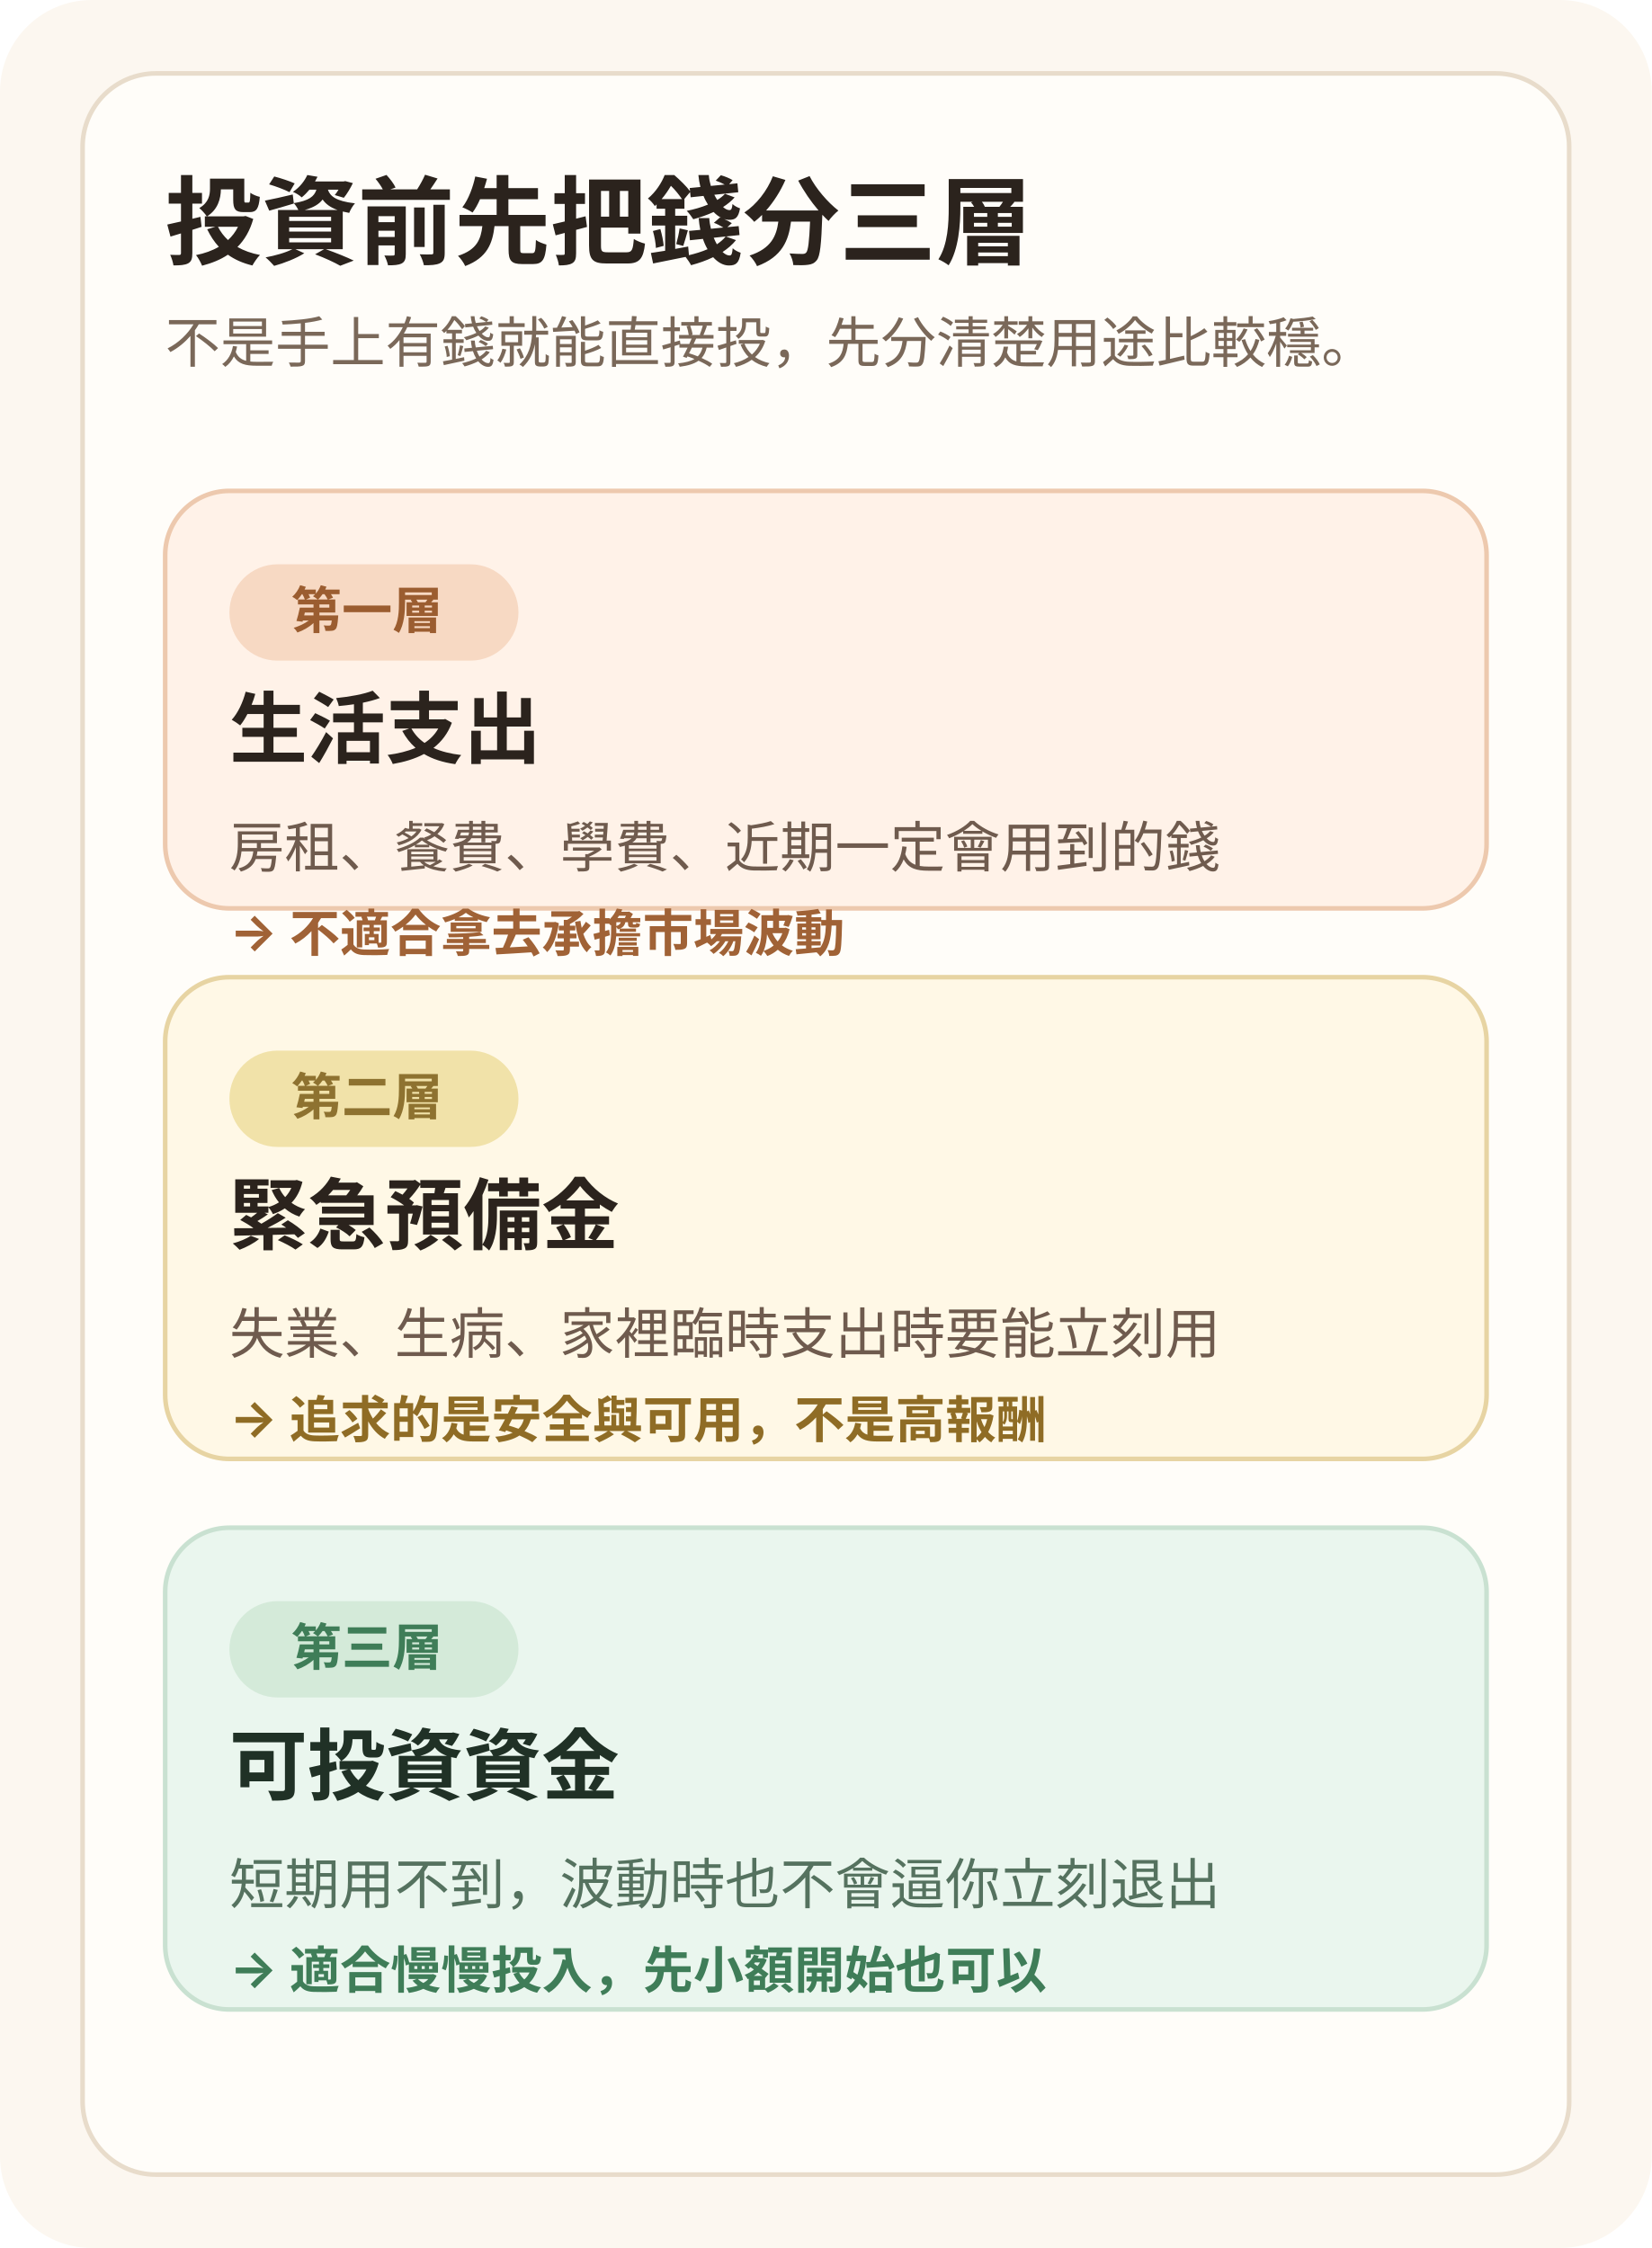
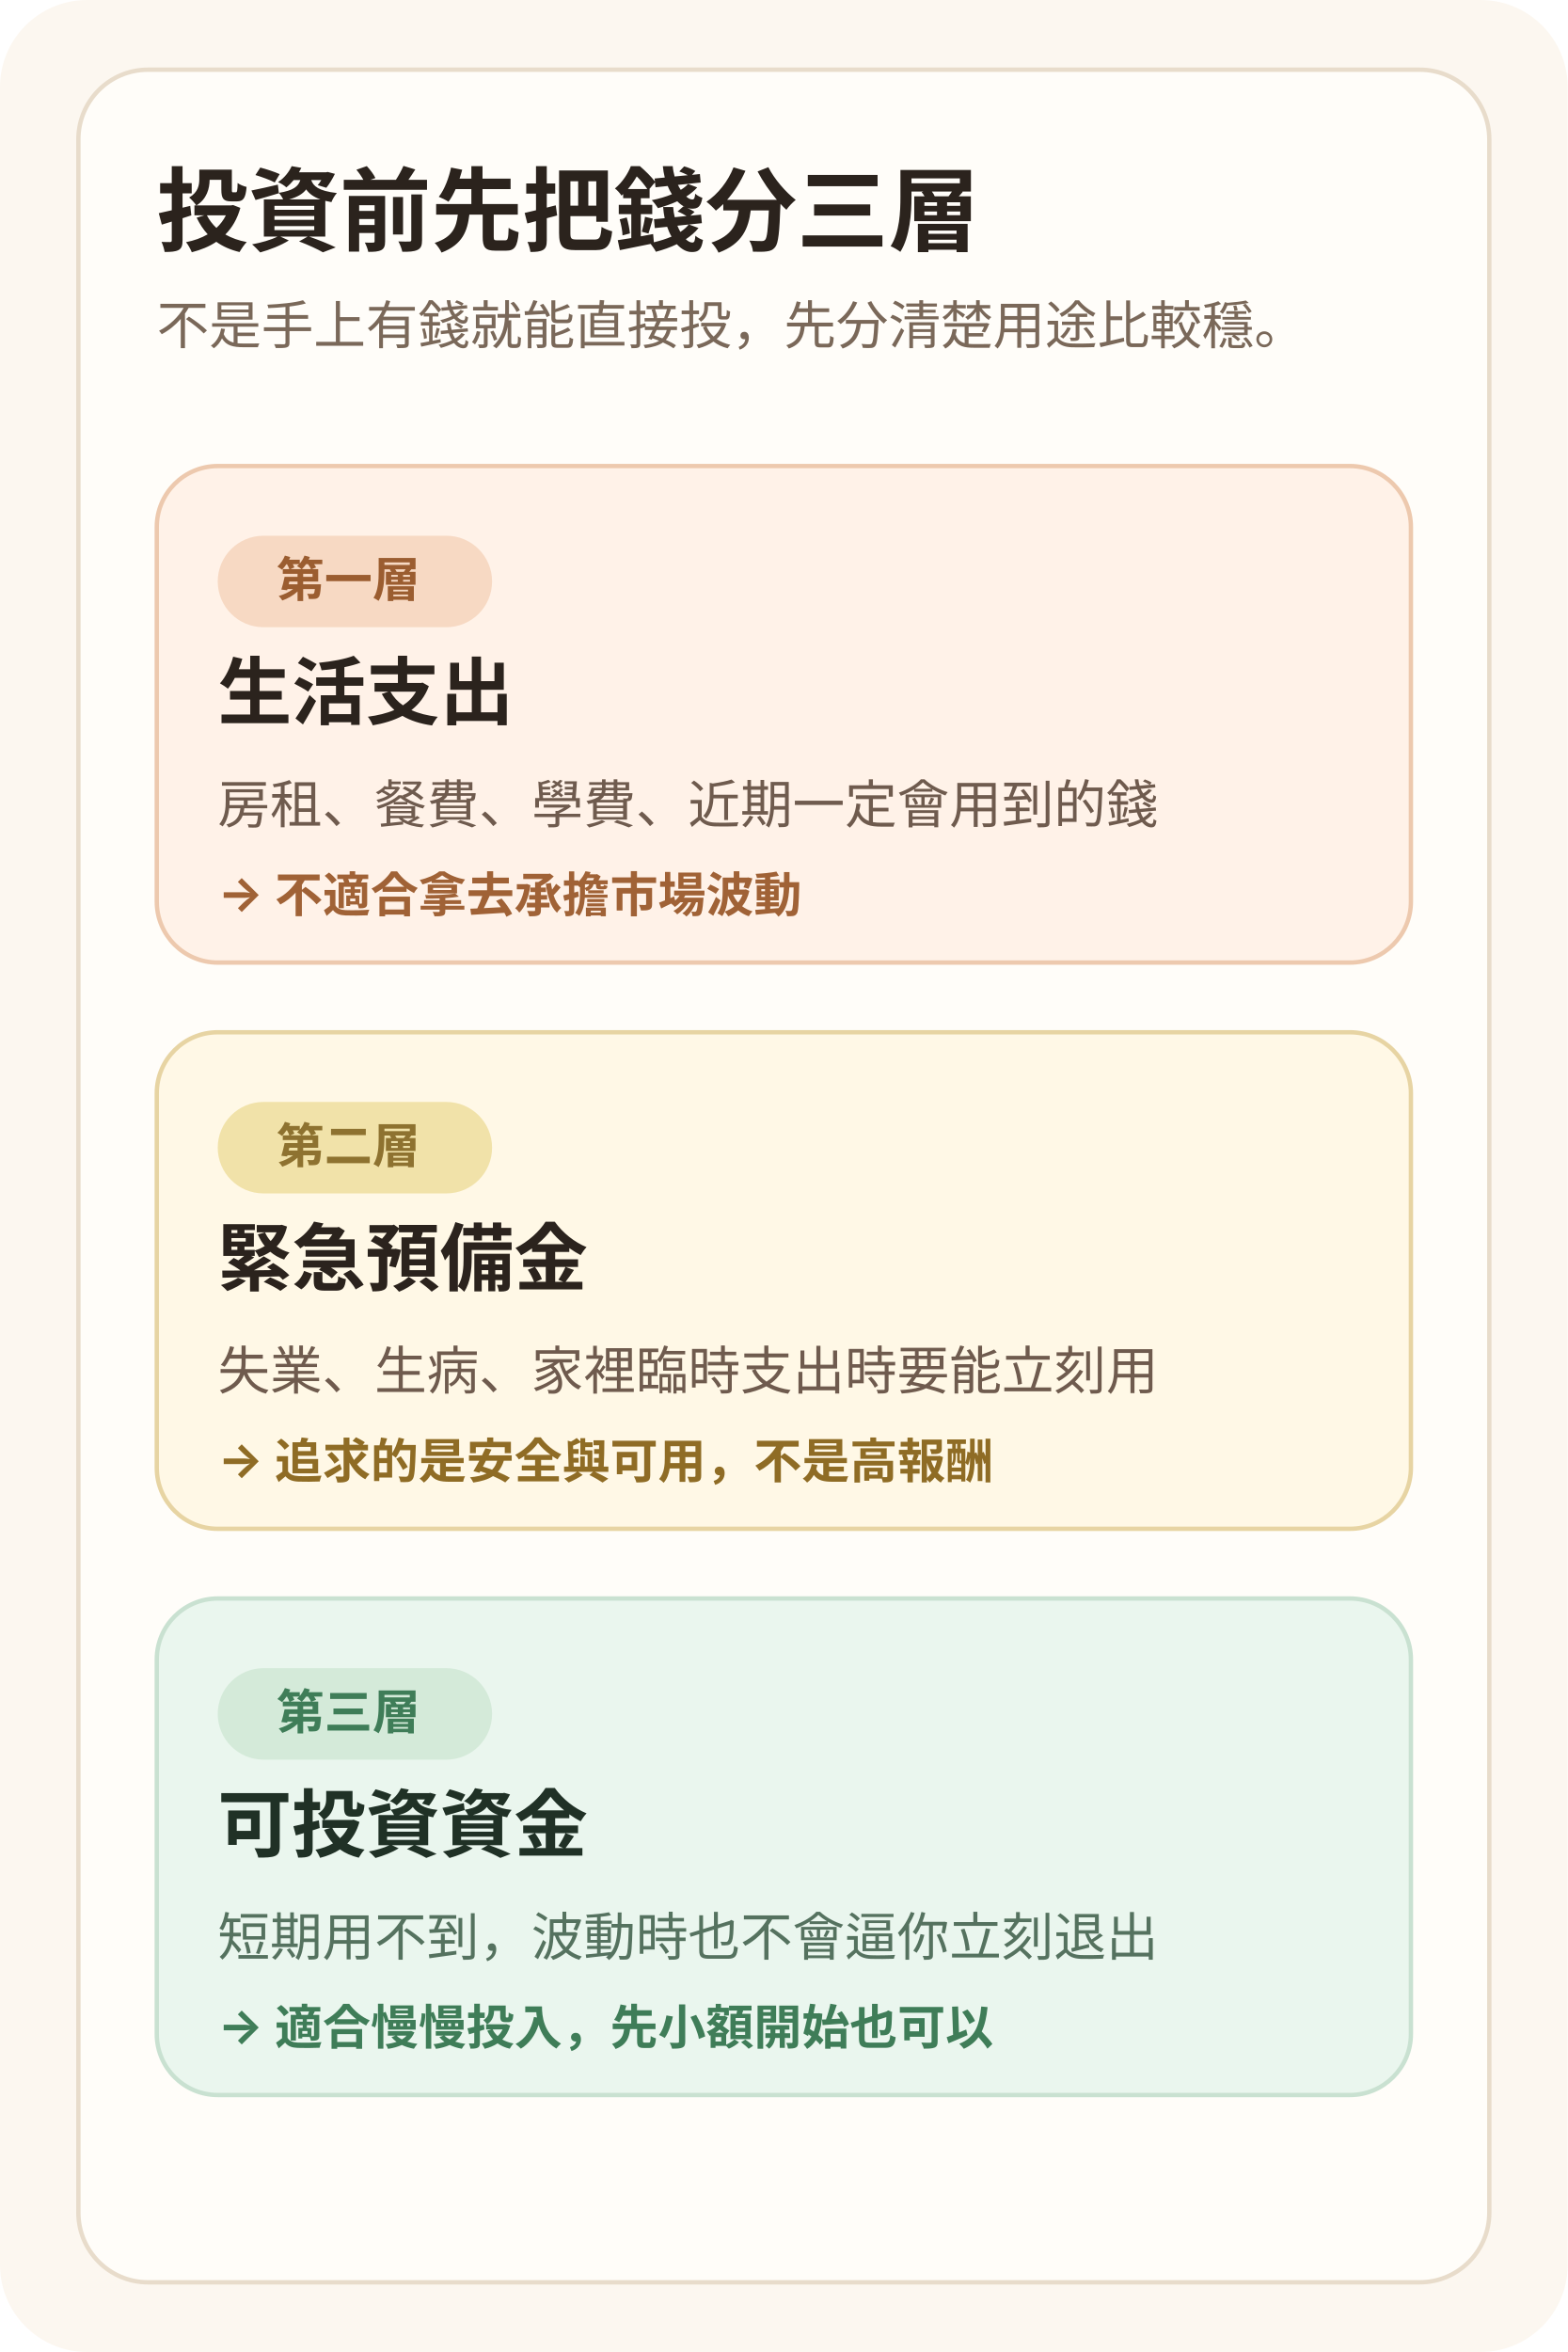
- <svg xmlns="http://www.w3.org/2000/svg" width="720" height="980" viewBox="0 0 720 980" fill="none">
-   <rect width="720" height="980" rx="40" fill="#FCF7F0" />
-   <rect x="36" y="32" width="648" height="916" rx="32" fill="#FFFDF9" stroke="#E8DCCB" stroke-width="2" />
+ <svg xmlns="http://www.w3.org/2000/svg" width="720" height="1080" viewBox="0 0 720 1080" fill="none">
+   <rect width="720" height="1080" rx="40" fill="#FCF7F0" />
+   <rect x="36" y="32" width="648" height="1016" rx="32" fill="#FFFDF9" stroke="#E8DCCB" stroke-width="2" />
  <text x="72" y="112" fill="#2B231D" font-size="42" font-weight="800" font-family="Inter, Noto Sans TC, sans-serif">投資前先把錢分三層</text>
  <text x="72" y="158" fill="#7A6859" font-size="24" font-weight="500" font-family="Inter, Noto Sans TC, sans-serif">不是手上有錢就能直接投，先分清楚用途比較穩。</text>
-   <rect x="72" y="214" width="576" height="182" rx="28" fill="#FFF2E8" stroke="#EDC9AE" stroke-width="2" />
+   <rect x="72" y="214" width="576" height="228" rx="28" fill="#FFF2E8" stroke="#EDC9AE" stroke-width="2" />
  <rect x="100" y="246" width="126" height="42" rx="21" fill="#F7D9C3" />
  <text x="127" y="274" fill="#9B5D30" font-size="22" font-weight="800" font-family="Inter, Noto Sans TC, sans-serif">第一層</text>
  <text x="100" y="330" fill="#2B231D" font-size="34" font-weight="800" font-family="Inter, Noto Sans TC, sans-serif">生活支出</text>
  <text x="100" y="378" fill="#6F5B4E" font-size="24" font-weight="500" font-family="Inter, Noto Sans TC, sans-serif">房租、餐費、學費、近期一定會用到的錢</text>
-   <text x="100" y="414" fill="#A06236" font-size="22" font-weight="700" font-family="Inter, Noto Sans TC, sans-serif">→ 不適合拿去承擔市場波動</text>
-   <rect x="72" y="426" width="576" height="210" rx="28" fill="#FFF8E6" stroke="#E7D4A3" stroke-width="2" />
-   <rect x="100" y="458" width="126" height="42" rx="21" fill="#F1E2A9" />
-   <text x="127" y="486" fill="#8E7230" font-size="22" font-weight="800" font-family="Inter, Noto Sans TC, sans-serif">第二層</text>
-   <text x="100" y="542" fill="#2B231D" font-size="34" font-weight="800" font-family="Inter, Noto Sans TC, sans-serif">緊急預備金</text>
-   <text x="100" y="590" fill="#6F5B4E" font-size="24" font-weight="500" font-family="Inter, Noto Sans TC, sans-serif">失業、生病、家裡臨時支出時要能立刻用</text>
-   <text x="100" y="626" fill="#8F6C25" font-size="22" font-weight="700" font-family="Inter, Noto Sans TC, sans-serif">→ 追求的是安全與可用，不是高報酬</text>
-   <rect x="72" y="666" width="576" height="210" rx="28" fill="#EAF6EE" stroke="#C9E1D1" stroke-width="2" />
-   <rect x="100" y="698" width="126" height="42" rx="21" fill="#D4EAD9" />
-   <text x="127" y="726" fill="#3F7D58" font-size="22" font-weight="800" font-family="Inter, Noto Sans TC, sans-serif">第三層</text>
-   <text x="100" y="782" fill="#203126" font-size="34" font-weight="800" font-family="Inter, Noto Sans TC, sans-serif">可投資資金</text>
-   <text x="100" y="830" fill="#55725F" font-size="24" font-weight="500" font-family="Inter, Noto Sans TC, sans-serif">短期用不到，波動時也不會逼你立刻退出</text>
-   <text x="100" y="866" fill="#3F7D58" font-size="22" font-weight="700" font-family="Inter, Noto Sans TC, sans-serif">→ 適合慢慢投入，先小額開始也可以</text>
+   <text x="100" y="418" fill="#A06236" font-size="22" font-weight="700" font-family="Inter, Noto Sans TC, sans-serif">→ 不適合拿去承擔市場波動</text>
+   <rect x="72" y="474" width="576" height="228" rx="28" fill="#FFF8E6" stroke="#E7D4A3" stroke-width="2" />
+   <rect x="100" y="506" width="126" height="42" rx="21" fill="#F1E2A9" />
+   <text x="127" y="534" fill="#8E7230" font-size="22" font-weight="800" font-family="Inter, Noto Sans TC, sans-serif">第二層</text>
+   <text x="100" y="590" fill="#2B231D" font-size="34" font-weight="800" font-family="Inter, Noto Sans TC, sans-serif">緊急預備金</text>
+   <text x="100" y="638" fill="#6F5B4E" font-size="24" font-weight="500" font-family="Inter, Noto Sans TC, sans-serif">失業、生病、家裡臨時支出時要能立刻用</text>
+   <text x="100" y="678" fill="#8F6C25" font-size="22" font-weight="700" font-family="Inter, Noto Sans TC, sans-serif">→ 追求的是安全與可用，不是高報酬</text>
+   <rect x="72" y="734" width="576" height="228" rx="28" fill="#EAF6EE" stroke="#C9E1D1" stroke-width="2" />
+   <rect x="100" y="766" width="126" height="42" rx="21" fill="#D4EAD9" />
+   <text x="127" y="794" fill="#3F7D58" font-size="22" font-weight="800" font-family="Inter, Noto Sans TC, sans-serif">第三層</text>
+   <text x="100" y="850" fill="#203126" font-size="34" font-weight="800" font-family="Inter, Noto Sans TC, sans-serif">可投資資金</text>
+   <text x="100" y="898" fill="#55725F" font-size="24" font-weight="500" font-family="Inter, Noto Sans TC, sans-serif">短期用不到，波動時也不會逼你立刻退出</text>
+   <text x="100" y="938" fill="#3F7D58" font-size="22" font-weight="700" font-family="Inter, Noto Sans TC, sans-serif">→ 適合慢慢投入，先小額開始也可以</text>
</svg>
